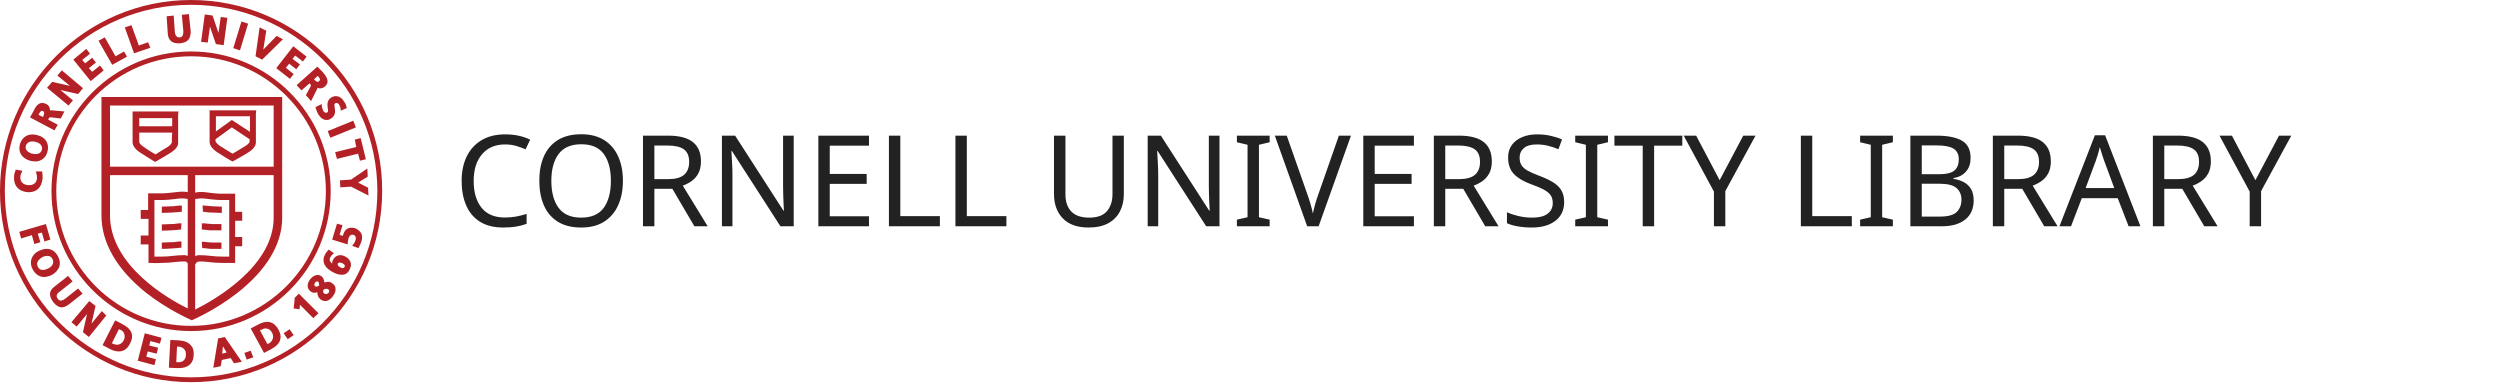
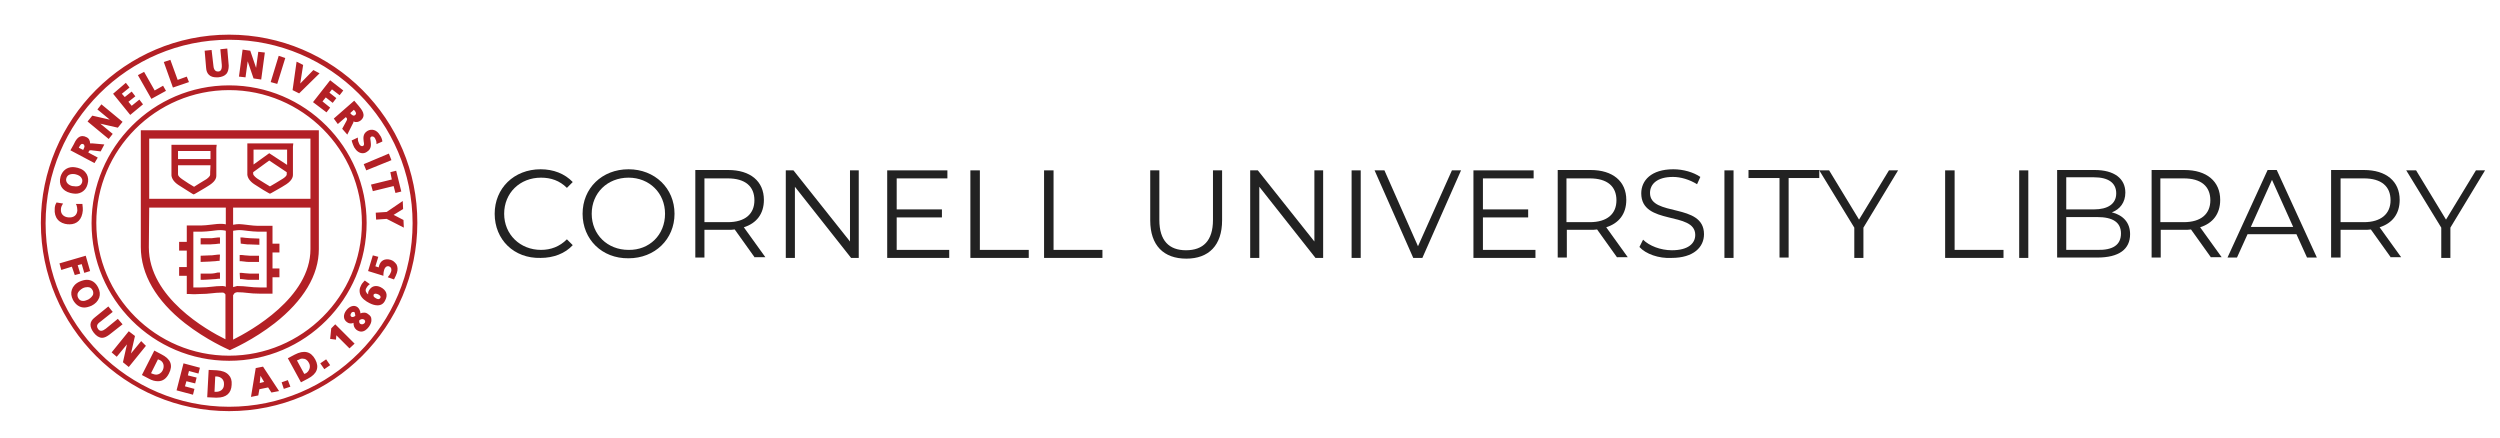
- <svg xmlns="http://www.w3.org/2000/svg" version="1.1" id="Layer_1" x="0px" y="0px" viewBox="0 0 675.1 103.3" style="enable-background:new 0 0 675.1 103.3;" xml:space="preserve">
+ <svg xmlns="http://www.w3.org/2000/svg" version="1.1" id="Layer_1" x="0px" y="0px" viewBox="0 0 685.3 120" style="enable-background:new 0 0 685.3 120;" xml:space="preserve">
  <style type="text/css">
	.st0{fill:#222222;}
- 	.st1{font-family:'Montserrat-Regular';}
- 	.st2{font-size:34.269px;}
- 	.st3{fill:#B32025;}
+ 	.st1{fill:#B32025;}
</style>
-   <text transform="matrix(1 0 0 1 122.5681 61.0964)" class="st0 st1 st2">CORNELL UNIVERSITY LIBRARY</text>
-   <path class="st3" d="M39.5,79.1c5.9,4.6,11.7,7.1,11.9,7.2l0.4,0.2l0.4-0.2c0.2-0.1,6-2.6,11.9-7.2c7.9-6.2,12.1-13.2,12.1-20.3  l0-32.6l-48.8,0l0,32C27.4,65.6,31.6,72.8,39.5,79.1z M50.7,69.1c-0.3-0.1-0.5-0.2-0.9-0.2h-0.1c-1.2,0-2.1,0.1-3,0.2  c-0.9,0.1-1.9,0.2-3.3,0.2c-0.6,0-1.2,0-1.7,0V54H42c0.6,0,1.3,0,2.2,0c0.8,0,1.6-0.1,2.6-0.2c0.5-0.1,1.1-0.1,1.7-0.2  c1-0.1,2,0.1,2,0.1c0.1,0,0.2,0.1,0.2,0.1L50.7,69.1L50.7,69.1z M73.9,58.8c0,13.3-16.4,22.4-21.2,24.8V71.4  c0.1-0.1,0.2-0.2,0.2-0.3c0.2-0.3,0.4-0.4,0.9-0.5c1.1,0,2,0.1,2.9,0.2c0.9,0.1,1.9,0.2,3.4,0.2c1.5,0,2.6,0,2.6,0l0.8,0l0-4.5h1.9  V64h-1.9l0-4.4h1.9v-2.4h-1.9l0-4.9l-0.8,0c-0.3,0-0.7,0-1.1,0c-0.6,0-1.3,0-2.2,0c-0.7,0-1.5-0.1-2.4-0.2c-0.5-0.1-1.1-0.1-1.7-0.2  c-1.3-0.2-2.5,0.1-2.5,0.1c0,0,0,0-0.1,0v-4.7h21.2L73.9,58.8z M52.7,69.2V53.8c0.1-0.1,0.2-0.1,0.4-0.1c0,0,1-0.2,2-0.1  c0.6,0.1,1.2,0.1,1.7,0.2c1,0.1,1.8,0.2,2.6,0.2c0.8,0,1.4,0,2,0h0.5l0,15.3c-0.4,0-1,0-1.7,0c-1.4,0-2.4-0.1-3.3-0.2  c-1-0.1-1.8-0.2-3.1-0.2C53.4,68.9,53,69,52.7,69.2z M29.7,28.5l44.2,0l0,16.5H29.7L29.7,28.5z M29.7,47.3h21v4.6  c-0.3-0.1-1.3-0.2-2.4-0.1c-0.6,0.1-1.2,0.1-1.8,0.2c-0.9,0.1-1.7,0.2-2.4,0.2c-0.9,0-1.6,0-2.2,0c-0.4,0-0.8,0-1.1,0l-0.8,0v4.5H38  v2.4h2.1v4.5H38V66h2.1v5l0.8,0c0,0,1.2,0.1,2.6,0c1.5,0,2.5-0.1,3.4-0.2c0.9-0.1,1.8-0.2,2.9-0.2c0.4,0,0.6,0.1,0.8,0.4  c0,0,0.1,0.1,0.1,0.1v12.2c-5.1-2.5-21-11.5-21-25.2L29.7,47.3z M48.2,30.1H35.8V31c0,2.7,0,7.3,0,7.5c0.1,0.9,0.7,1.8,1.9,2.6  c1.5,1,3.7,2.3,3.8,2.4l0.4,0.2l0.4-0.2c0.1-0.1,2.5-1.4,4-2.4c1.8-1.2,1.8-2.2,1.8-2.6c0-0.2,0-4.2,0-7.5L48.2,30.1L48.2,30.1z   M37.6,31.9h8.9c0,0.7,0,1.5,0,2.2h-8.9C37.6,33.3,37.6,32.6,37.6,31.9z M46.4,38.4c0,0.4-0.6,0.9-1,1.2c-1.1,0.7-2.7,1.6-3.4,2.1  c-0.7-0.4-2.2-1.3-3.3-2.1c-0.7-0.5-1.1-0.9-1.1-1.3c0-0.1,0-1.2,0-2.5h8.9C46.4,37.2,46.4,38.2,46.4,38.4z M69.2,29.8H56.6v0.9  c0,3.4,0,7.5,0,7.7c0.1,0.9,0.7,1.8,1.9,2.6c1.5,1,3.8,2.4,3.9,2.4l0.4,0.2l0.4-0.2c0.1-0.1,2.6-1.4,4.1-2.4  c1.8-1.2,1.8-2.3,1.8-2.6c0-0.2,0-4.3,0-7.7L69.2,29.8z M67.4,38.2c0,0.4-0.6,0.9-1.1,1.2c-1.1,0.7-2.8,1.7-3.5,2.1  c-0.7-0.4-2.3-1.4-3.4-2.1c-0.3-0.2-1.1-0.8-1.2-1.3c0,0,0-0.2,0-0.5l4.4-3.2l4.8,3.2C67.4,38,67.4,38.2,67.4,38.2z M62.6,32.4  l-4.3,3.1c0-1.2,0-2.7,0-4.1h9.2c0,1.4,0,2.9,0,4.2L62.6,32.4z M55,57.2l0.8,0.1c0.6,0.1,1,0.1,1.5,0.1l2.6,0.1l0-1.7l-2.5-0.1  c-0.4,0-0.8-0.1-1.3-0.1l-0.8-0.1c-0.2,0-0.4,0-0.6,0l0.1,1.7C54.7,57.2,54.8,57.2,55,57.2z M57.3,60.5c-0.4,0-0.8-0.1-1.3-0.1  c-0.3,0-0.6-0.1-0.9-0.1c-0.2,0-0.4,0-0.6,0l0,1.7c0.1,0,0.3,0,0.4,0c0.3,0,0.6,0.1,0.9,0.1c0.5,0.1,1,0.1,1.4,0.1  c0.5,0,1.3,0,1.9,0l0.7,0l0-1.7l-0.7,0C58.6,60.5,57.8,60.5,57.3,60.5z M57.3,65.5c-0.4,0-0.8-0.1-1.3-0.1c-0.3,0-0.6-0.1-0.9-0.1  c-0.2,0-0.4,0-0.6,0l0.1,1.7c0.1,0,0.3,0,0.4,0c0.3,0,0.6,0.1,0.9,0.1c0.5,0.1,1,0.1,1.4,0.1l0.7,0c0.7,0,1.6,0,1.8,0l0-1.7  c-0.3,0-1.1,0-1.8,0L57.3,65.5z M46.4,57.4c0.4,0,0.9-0.1,1.5-0.1c0.3,0,0.5-0.1,0.8-0.1c0.1,0,0.3,0,0.4,0l0-1.7  c-0.2,0-0.4,0-0.6,0c-0.3,0-0.6,0.1-0.9,0.1c-0.5,0.1-0.9,0.1-1.3,0.1l-2.6,0.1l0,1.7L46.4,57.4z M47.6,60.4  c-0.5,0.1-0.9,0.1-1.3,0.1l-2.6,0.1l0,1.7l2.5-0.1c0.4,0,0.9-0.1,1.5-0.1l0.8-0.1c0.1,0,0.3,0,0.4,0l0.1-1.7c-0.2,0-0.4,0-0.6,0  L47.6,60.4z M47.6,65.3c-0.5,0.1-0.9,0.1-1.4,0.1c-0.8,0-2.1,0.1-2.5,0.1l0,1.7c0.4,0,1.7,0,2.6-0.1c0.4,0,0.9-0.1,1.5-0.1l0.8-0.1  c0.1,0,0.3,0,0.4,0l0-1.7c-0.2,0-0.4,0-0.6,0L47.6,65.3z M7.8,51.9c2.2,0,3.5-1.4,3.7-3.8c0-0.5,0-1-0.1-1.6l0-0.2l-1.8,0l0.2,0.4  c0.1,0.3,0.2,0.9,0.2,1.4c-0.1,1.3-1,2-2.4,1.9c-1.4-0.1-2.2-1-2.1-2.2c0-0.4,0.1-0.8,0.4-1.3L6,46.1l-1.8-0.3L4.2,46  c-0.2,0.5-0.4,1.1-0.4,1.6c-0.2,2.5,1.2,4.1,3.7,4.3C7.6,51.9,7.7,51.9,7.8,51.9z M8.1,43.4c0.5,0.1,0.9,0.2,1.4,0.2  c1.6,0,2.9-1,3.3-2.6c0.3-1,0.2-1.9-0.2-2.7c-0.5-0.9-1.3-1.5-2.5-1.8c-0.5-0.1-0.9-0.2-1.3-0.2c-1.7,0-2.9,1-3.4,2.6  C4.8,41,5.8,42.7,8.1,43.4z M7,39.3c0.3-0.9,1.1-1.1,1.7-1.1c0.3,0,0.6,0,0.9,0.1c0.8,0.2,1.4,0.6,1.6,1.1c0.2,0.3,0.2,0.7,0.1,1.1  c-0.3,0.9-1,1.1-1.7,1.1c-0.3,0-0.6-0.1-1-0.1C7.7,41.2,6.6,40.5,7,39.3z M15.6,33.7L13,32.3l0.1-0.2c0.2-0.5,0.4-0.4,0.8-0.4  l2.5,0.3l1-1.9l-3.3-0.3c-0.2,0-0.5,0-0.6,0c0-0.7-0.3-1.4-1-1.7c-0.4-0.2-0.7-0.3-1.1-0.3c-1.2,0-1.9,1.2-2.4,2.3l-0.9,1.6l6.6,3.5  L15.6,33.7z M11.7,31.4l-0.1,0.2l-1.2-0.6l0.1-0.2c0.3-0.6,0.6-1,1.1-0.8c0.2,0.1,0.3,0.2,0.3,0.4C12,30.6,11.8,31.1,11.7,31.4z   M19.7,27.1l-3.4-2.8l4.8,1.1l1.3-1.6L16.7,19l-1.2,1.4l3.4,2.8l-4.8-1.1l-1.4,1.6l5.8,4.8L19.7,27.1z M28,19l-1-1.3l-2.1,1.7  L24,18.4l1.9-1.5l-1-1.3L23,17.1l-0.8-0.9l2.1-1.7l-1-1.3l-3.5,2.9l4.7,5.8L28,19z M34.3,15.3l-0.8-1.4l-2.3,1.3l-2.9-5.1L26.6,11  l3.7,6.5L34.3,15.3z M40.6,12.9L40,11.4l-2.5,0.9l-2-5.5l-1.8,0.6l2.5,7L40.6,12.9z M48.1,11.7c0.2,0,0.3,0,0.5,0  c1-0.1,1.8-0.4,2.3-1c0.4-0.5,0.6-1.3,0.6-2.2L51,3.8L49.1,4l0.4,4.3c0.1,1.5-0.5,1.8-1,1.8c0,0-0.1,0-0.1,0c-0.4,0-1.1-0.2-1.2-1.6  l-0.3-4.3l-1.9,0.2L45.3,9C45.4,10.8,46.4,11.7,48.1,11.7z M56.7,7.2l1.6,4.7l2.1,0.3l1-7.4l-1.8-0.2L59,8.9l-1.6-4.7l-2.1-0.3  l-1,7.4l1.8,0.2L56.7,7.2z M67,6.4l-1.8-0.6l-2.2,7.2l1.8,0.6L67,6.4z M76.4,10.6l-1.7-0.9l-3.6,3.7l0.8-5.1l-1.8-0.9l-1.1,7.8  l1.8,0.9L76.4,10.6z M78.3,21.3l1-1.3l-2.1-1.7l0.9-1.1l1.9,1.5l1-1.3L79,15.9l0.7-0.9l2.1,1.6l1-1.3l-3.6-2.8l-4.6,5.9L78.3,21.3z   M81.4,24.4l2.2-1.9l0.1,0.1c0.3,0.3,0.3,0.5,0.1,0.9l-1.2,2.2l1.4,1.6l1.5-3c0.1-0.1,0.2-0.3,0.2-0.6c0.6,0.3,1.4,0.2,2-0.3  c1.6-1.4,0.3-2.9-0.6-4L85.7,18L80.1,23L81.4,24.4z M85.8,20.5l0.1,0.1c0.3,0.3,0.5,0.7,0.5,0.9c0,0.1-0.1,0.3-0.2,0.4  c-0.1,0.1-0.3,0.2-0.4,0.2c-0.3,0-0.7-0.3-0.9-0.6l-0.1-0.1L85.8,20.5z M88.3,30.4c-0.4,0.2-0.8-0.1-1-0.5c-0.2-0.4-0.4-0.9-0.4-1.4  l0-0.4l-1.7,0.8l0.1,0.4c0.2,0.6,0.3,0.9,0.6,1.5c0.6,1,1.4,1.6,2.3,1.6c0.4,0,0.8-0.1,1.2-0.4c1.3-0.8,1.1-2,1-2.9  c-0.1-0.6-0.2-1,0.1-1.2c0.1-0.1,0.3-0.1,0.4-0.1c0.3,0,0.6,0.3,0.7,0.5c0.2,0.4,0.4,0.8,0.4,1.3l0,0.3l1.6-0.7l0-0.2  c-0.1-0.5-0.3-1.1-0.7-1.6c-0.8-1.4-2.2-1.8-3.4-1.1c-1.3,0.8-1.1,2-1,2.9C88.6,29.8,88.7,30.2,88.3,30.4z M89.2,37.2l6.9-2.8  l-0.7-1.8l-6.9,2.8L89.2,37.2z M96.2,39.7l-5.7,1.4l0.5,1.8l5.7-1.4l0.5,1.9l1.6-0.4l-1.4-5.7l-1.6,0.4L96.2,39.7z M91.8,48.7  l0.1,1.9l2.9-0.2l4.7,2.4l-0.1-2.1l-2.7-1.4l2.6-1.6l-0.1-2.2l-4.4,3L91.8,48.7z M9.3,65.9l1.6-0.5l-0.7-2.3l1.1-0.3l0.7,2.4  l1.6-0.5l-1.2-4.2l-7.2,2.1l0.5,1.8l2.9-0.9L9.3,65.9z M16,72.1c0.3-0.9,0.2-1.8-0.3-2.8c-0.7-1.4-1.8-2.1-3.1-2.1  c-0.6,0-1.3,0.2-2,0.5c-1.1,0.5-1.8,1.3-2.1,2.2c-0.3,0.9-0.2,1.8,0.3,2.8c0.7,1.3,1.8,2.1,3.1,2.1c0.6,0,1.3-0.2,2-0.5  C14.9,73.8,15.6,73,16,72.1z M13,72.5c-0.5,0.2-0.9,0.4-1.4,0.4c-0.7,0-1.1-0.3-1.4-0.9c-0.2-0.4-0.2-0.8-0.1-1.2  c0.2-0.5,0.7-1,1.4-1.4c0.4-0.2,0.9-0.3,1.3-0.3c0.7,0,1.1,0.3,1.4,0.9c0.2,0.4,0.2,0.8,0.1,1.2C14.1,71.7,13.7,72.2,13,72.5z   M21.1,77.9l-3.4,2.7c-0.9,0.7-1.6,0.8-2.1,0.1c-0.2-0.3-0.3-0.5-0.3-0.8c0-0.4,0.3-0.8,0.9-1.2l3.4-2.7l-1.2-1.5l-3.7,2.9  c-0.8,0.6-1.2,1.3-1.2,2c0,0.7,0.3,1.4,0.9,2.2c0.7,0.9,1.5,1.4,2.3,1.4c0.6,0,1.2-0.3,1.9-0.8l3.7-2.9L21.1,77.9z M27.5,84  l-2.8,3.4l1.1-4.8l-1.7-1.3L19.3,87l1.4,1.2l2.8-3.4l-1.1,4.9l1.6,1.3l4.7-5.8L27.5,84z M33,87.5l-1.9-1l-3.4,6.7l1.9,1  c0.9,0.5,1.7,0.7,2.5,0.7c1.3,0,2.3-0.7,3-2.1C36.3,90.6,35.6,88.8,33,87.5z M33.4,91.9c-0.4,0.8-1.1,1.2-1.8,1.2  c-0.3,0-0.6-0.1-0.9-0.2l-0.5-0.2l1.9-3.8l0.5,0.2c0.5,0.2,0.9,0.7,1,1.2C33.7,90.8,33.7,91.4,33.4,91.9z M37.2,97.4l4.5,1.2  l0.4-1.6l-2.6-0.7l0.4-1.4l2.4,0.6l0.4-1.6l-2.4-0.6l0.3-1.2l2.6,0.7l0.4-1.6l-4.5-1.2L37.2,97.4z M48.2,91.9L46,91.8l-0.4,7.5  l2.2,0.1c0.2,0,0.3,0,0.5,0c2.5,0,3.9-1.2,4-3.5c0.1-1.2-0.2-2.1-0.8-2.7C50.8,92.4,49.7,92,48.2,91.9z M48.1,97.8l-0.5,0l0.2-4.2  l0.5,0c1,0.1,2,0.8,1.9,2.2C50.2,97.3,49.1,97.9,48.1,97.8z M58.9,91.4l-1.3,7.9l2-0.4l0.3-1.7l2.4-0.5l0.9,1.4l2.1-0.4L60.7,91  L58.9,91.4z M60,95.5l0.2-2l1,1.7L60,95.5z M66,95.3l0.6,1.8l1.8-0.6l-0.7-1.8L66,95.3z M69.6,87.7l-1.9,1l3.6,6.6l1.9-1  c2.5-1.3,3.2-3.1,2-5.3C74,86.8,72.1,86.3,69.6,87.7z M72.7,92.7l-0.5,0.2l-2-3.7l0.5-0.2c0.3-0.2,0.6-0.3,1-0.3  c0.8,0,1.4,0.4,1.8,1.2C74.1,91.1,73.5,92.2,72.7,92.7z M76.6,90l1.1,1.6l1.6-1.1l-1.1-1.6L76.6,90z M79.6,80.4l-0.3,2.9l1.6,0.2  l0.1-1.2l3.6,3.6l1.4-1.3l-5.3-5.3L79.6,80.4z M89.7,76.5c-0.6-0.5-1.3-0.5-2.1-0.2c0-0.7-0.4-1.4-0.8-1.7c-0.9-0.7-2.2-0.3-3.1,0.9  c-0.9,1.2-0.8,2.5,0.2,3.2c0.5,0.4,1.2,0.5,1.8,0.2c0,0.8,0.2,1.4,0.8,1.9c0.4,0.3,0.9,0.5,1.3,0.5c0.8,0,1.5-0.5,2.1-1.3  c0.5-0.7,0.8-1.4,0.7-2.1C90.6,77.4,90.3,76.9,89.7,76.5z M86.2,77.1c-0.3,0.2-0.5,0.3-0.8,0.3c-0.1,0-0.2,0-0.3-0.1  c-0.4-0.3-0.2-0.7,0-1c0.1-0.2,0.3-0.3,0.5-0.3c0.1,0,0.3,0,0.4,0.1C86.1,76.4,86.2,76.8,86.2,77.1z M88.7,79.1  c-0.3,0.3-0.7,0.4-1.1,0.2c-0.3-0.2-0.4-0.5-0.3-1c0.5-0.4,0.9-0.4,1.3-0.2c0.2,0.1,0.2,0.3,0.3,0.4C88.9,78.7,88.9,78.9,88.7,79.1z   M93.1,69.2c-1.3-0.6-2.5-0.3-3.2,1c-0.2,0.4-0.2,0.7-0.2,1c-0.5-0.4-0.9-1-0.5-1.7c0.2-0.4,0.4-0.6,0.7-0.9l0.3-0.2l-1.4-1  l-0.2,0.2c-0.4,0.4-0.7,0.8-0.9,1.3c-0.4,0.7-0.4,1.5-0.2,2.2c0.4,1.2,1.6,2,2.6,2.5c0.8,0.4,1.5,0.6,2.2,0.6c1,0,1.7-0.5,2.1-1.4  C95.2,71.3,94.7,70,93.1,69.2z M93.1,72c-0.1,0.2-0.3,0.4-0.6,0.4c-0.2,0-0.4-0.1-0.6-0.2c-0.4-0.2-0.6-0.4-0.7-0.6  c0-0.1,0-0.3,0-0.4c0.1-0.2,0.3-0.3,0.6-0.3c0.2,0,0.4,0.1,0.7,0.2c0.3,0.2,0.6,0.4,0.6,0.6C93.1,71.8,93.1,71.9,93.1,72z   M95.8,61.6c-1.5-0.4-2.7,0.2-3.1,1.7c0,0.1-0.1,0.3-0.1,0.4l-0.9-0.3l0.8-2.6L91,60.4l-1.3,4.3l4.2,1.3l0-0.4  c0-0.4,0.1-0.8,0.2-1.2c0.1-0.4,0.5-1.2,1.3-1c0.9,0.3,0.7,1.2,0.6,1.5c-0.2,0.5-0.4,0.9-0.7,1.2l-0.2,0.3l1.7,0.6l0.1-0.2  c0.3-0.5,0.5-1.1,0.7-1.6c0.3-0.9,0.2-1.7-0.1-2.3C97,62.3,96.5,61.8,95.8,61.6z M13.9,51.6c0,20.8,16.9,37.8,37.7,37.8  c20.8,0,37.7-16.9,37.7-37.8c0-20.8-16.9-37.7-37.7-37.7C30.8,13.9,13.9,30.8,13.9,51.6z M51.6,15.2c20.1,0,36.4,16.4,36.4,36.4  c0,20.1-16.4,36.4-36.4,36.4c-20.1,0-36.4-16.3-36.4-36.4C15.2,31.5,31.5,15.2,51.6,15.2z M51.6,0C23.2,0,0,23.2,0,51.6  c0,28.5,23.2,51.6,51.6,51.6c28.5,0,51.6-23.2,51.6-51.6C103.3,23.2,80.1,0,51.6,0z M51.6,101.9c-27.7,0-50.3-22.6-50.3-50.3  c0-27.7,22.6-50.3,50.3-50.3c27.7,0,50.3,22.6,50.3,50.3C101.9,79.4,79.4,101.9,51.6,101.9z" />
+   <g>
+     <path class="st0" d="M135.6,58.6c0-7,5.3-12.2,12.6-12.2c3.5,0,6.6,1.2,8.8,3.5l-1.6,1.6c-2-2-4.4-2.8-7.1-2.8   c-5.8,0-10.1,4.2-10.1,9.9c0,5.7,4.4,9.9,10.1,9.9c2.7,0,5.1-0.9,7.1-2.9l1.6,1.6c-2.1,2.3-5.3,3.5-8.8,3.5   C140.9,70.9,135.6,65.7,135.6,58.6z" />
+     <path class="st0" d="M159.7,58.6c0-7,5.3-12.2,12.6-12.2c7.2,0,12.6,5.2,12.6,12.2c0,7-5.4,12.2-12.6,12.2   C165,70.9,159.7,65.6,159.7,58.6z M182.3,58.6c0-5.7-4.3-9.9-10-9.9c-5.8,0-10.1,4.2-10.1,9.9c0,5.7,4.3,9.9,10.1,9.9   C178,68.6,182.3,64.4,182.3,58.6z" />
+     <path class="st0" d="M206.9,70.6l-5.5-7.7c-0.6,0.1-1.2,0.1-1.9,0.1h-6.4v7.6h-2.5v-24h9c6.1,0,9.8,3.1,9.8,8.2   c0,3.8-2,6.4-5.5,7.5l5.9,8.2H206.9z M206.8,54.9c0-3.8-2.5-6-7.3-6h-6.4v12h6.4C204.3,60.9,206.8,58.6,206.8,54.9z" />
+     <path class="st0" d="M235.4,46.7v24h-2.1l-15.4-19.5v19.5h-2.5v-24h2.1l15.5,19.5V46.7H235.4z" />
+     <path class="st0" d="M260.2,68.5v2.2h-17v-24h16.5v2.2h-13.9v8.5h12.4v2.2h-12.4v8.9H260.2z" />
+     <path class="st0" d="M266.1,46.7h2.5v21.8h13.4v2.2h-16V46.7z" />
+     <path class="st0" d="M286.3,46.7h2.5v21.8h13.4v2.2h-16V46.7z" />
+     <path class="st0" d="M315.3,60.4V46.7h2.5v13.6c0,5.7,2.7,8.3,7.3,8.3c4.7,0,7.4-2.6,7.4-8.3V46.7h2.5v13.7   c0,6.9-3.7,10.5-9.8,10.5C319,70.9,315.3,67.3,315.3,60.4z" />
+     <path class="st0" d="M362.7,46.7v24h-2.1l-15.4-19.5v19.5h-2.5v-24h2.1l15.5,19.5V46.7H362.7z" />
+     <path class="st0" d="M370.5,46.7h2.5v24h-2.5V46.7z" />
+     <path class="st0" d="M400.5,46.7l-10.6,24h-2.5l-10.6-24h2.7l9.2,20.8l9.3-20.8H400.5z" />
+     <path class="st0" d="M420.9,68.5v2.2h-17v-24h16.5v2.2h-13.9v8.5h12.4v2.2h-12.4v8.9H420.9z" />
+     <path class="st0" d="M443.3,70.6l-5.5-7.7c-0.6,0.1-1.2,0.1-1.9,0.1h-6.4v7.6h-2.5v-24h9c6.1,0,9.8,3.1,9.8,8.2   c0,3.8-2,6.4-5.5,7.5l5.9,8.2H443.3z M443.1,54.9c0-3.8-2.5-6-7.3-6h-6.4v12h6.4C440.6,60.9,443.1,58.6,443.1,54.9z" />
+     <path class="st0" d="M449.4,67.7l1-2c1.7,1.7,4.8,2.9,7.9,2.9c4.5,0,6.4-1.9,6.4-4.2c0-6.6-14.8-2.5-14.8-11.4   c0-3.5,2.7-6.6,8.8-6.6c2.7,0,5.5,0.8,7.4,2.1l-0.9,2c-2.1-1.3-4.5-2-6.6-2c-4.4,0-6.3,2-6.3,4.4c0,6.6,14.8,2.6,14.8,11.3   c0,3.5-2.8,6.5-8.9,6.5C454.7,70.9,451.1,69.6,449.4,67.7z" />
+     <path class="st0" d="M472.7,46.7h2.5v24h-2.5V46.7z" />
+     <path class="st0" d="M487.7,48.8h-8.4v-2.2h19.4v2.2h-8.4v21.8h-2.5V48.8z" />
+     <path class="st0" d="M510.8,62.4v8.3h-2.5v-8.3l-9.6-15.7h2.7l8.2,13.5l8.2-13.5h2.5L510.8,62.4z" />
+     <path class="st0" d="M533.3,46.7h2.5v21.8h13.4v2.2h-16V46.7z" />
+     <path class="st0" d="M553.5,46.7h2.5v24h-2.5V46.7z" />
+     <path class="st0" d="M583.9,64.2c0,4.1-3,6.4-9,6.4h-11v-24h10.3c5.3,0,8.4,2.3,8.4,6.2c0,2.7-1.5,4.6-3.7,5.4   C582,59,583.9,61,583.9,64.2z M566.4,48.7v8.7h7.6c3.8,0,6.1-1.5,6.1-4.4s-2.2-4.4-6.1-4.4H566.4z M581.4,64c0-3.1-2.3-4.5-6.5-4.5   h-8.5v9h8.5C579.1,68.6,581.4,67.2,581.4,64z" />
+     <path class="st0" d="M606.1,70.6l-5.5-7.7c-0.6,0.1-1.2,0.1-1.9,0.1h-6.4v7.6h-2.5v-24h9c6.1,0,9.8,3.1,9.8,8.2   c0,3.8-2,6.4-5.5,7.5l5.9,8.2H606.1z M605.9,54.9c0-3.8-2.5-6-7.3-6h-6.4v12h6.4C603.4,60.9,605.9,58.6,605.9,54.9z" />
+     <path class="st0" d="M629.5,64.2h-13.4l-2.9,6.4h-2.6l11-24h2.5l11,24h-2.7L629.5,64.2z M628.6,62.2l-5.8-12.9l-5.8,12.9H628.6z" />
+     <path class="st0" d="M655.4,70.6l-5.5-7.7c-0.6,0.1-1.2,0.1-1.9,0.1h-6.4v7.6H639v-24h9c6.1,0,9.8,3.1,9.8,8.2c0,3.8-2,6.4-5.5,7.5   l5.9,8.2H655.4z M655.3,54.9c0-3.8-2.5-6-7.3-6h-6.4v12h6.4C652.7,60.9,655.3,58.6,655.3,54.9z" />
+     <path class="st0" d="M671.7,62.4v8.3h-2.5v-8.3l-9.6-15.7h2.7l8.2,13.5l8.2-13.5h2.5L671.7,62.4z" />
+   </g>
+   <path class="st1" d="M50.7,88.6c5.9,4.6,11.7,7.1,11.9,7.2l0.4,0.2l0.4-0.2c0.2-0.1,6-2.6,11.9-7.2c7.9-6.2,12.1-13.2,12.1-20.3  l0-32.6l-48.8,0l0,32C38.6,75.2,42.8,82.4,50.7,88.6z M61.9,78.6c-0.3-0.1-0.5-0.2-0.9-0.2H61c-1.2,0-2.1,0.1-3,0.2  c-0.9,0.1-1.9,0.2-3.3,0.2c-0.6,0-1.2,0-1.7,0V63.5h0.2c0.6,0,1.3,0,2.2,0c0.8,0,1.6-0.1,2.6-0.2c0.5-0.1,1.1-0.1,1.7-0.2  c1-0.1,2,0.1,2,0.1c0.1,0,0.2,0.1,0.2,0.1L61.9,78.6L61.9,78.6z M85.1,68.3c0,13.3-16.4,22.4-21.2,24.8V80.9  c0.1-0.1,0.2-0.2,0.2-0.3c0.2-0.3,0.4-0.4,0.9-0.5c1.1,0,2,0.1,2.9,0.2c0.9,0.1,1.9,0.2,3.4,0.2c1.5,0,2.6,0,2.6,0l0.8,0l0-4.5h1.9  v-2.4h-1.9l0-4.4h1.9v-2.4h-1.9l0-4.9l-0.8,0c-0.3,0-0.7,0-1.1,0c-0.6,0-1.3,0-2.2,0c-0.7,0-1.5-0.1-2.4-0.2  c-0.5-0.1-1.1-0.1-1.7-0.2c-1.3-0.2-2.5,0.1-2.5,0.1c0,0,0,0-0.1,0v-4.7h21.2L85.1,68.3z M63.9,78.7V63.3c0.1-0.1,0.2-0.1,0.4-0.1  c0,0,1-0.2,2-0.1c0.6,0.1,1.2,0.1,1.7,0.2c1,0.1,1.8,0.2,2.6,0.2c0.8,0,1.4,0,2,0h0.5l0,15.3c-0.4,0-1,0-1.7,0  c-1.4,0-2.4-0.1-3.3-0.2c-1-0.1-1.8-0.2-3.1-0.2C64.6,78.5,64.2,78.6,63.9,78.7z M40.9,38l44.2,0l0,16.5H40.9L40.9,38z M40.9,56.9  h21v4.6c-0.3-0.1-1.3-0.2-2.4-0.1c-0.6,0.1-1.2,0.1-1.8,0.2c-0.9,0.1-1.7,0.2-2.4,0.2c-0.9,0-1.6,0-2.2,0c-0.4,0-0.8,0-1.1,0l-0.8,0  v4.5h-2.1v2.4h2.1v4.5h-2.1v2.4h2.1v5l0.8,0c0,0,1.2,0.1,2.6,0c1.5,0,2.5-0.1,3.4-0.2c0.9-0.1,1.8-0.2,2.9-0.2  c0.4,0,0.6,0.1,0.8,0.4c0,0,0.1,0.1,0.1,0.1V93c-5.1-2.5-21-11.5-21-25.2L40.9,56.9z M59.4,39.7H47v0.9c0,2.7,0,7.3,0,7.5  c0.1,0.9,0.7,1.8,1.9,2.6c1.5,1,3.7,2.3,3.8,2.4l0.4,0.2l0.4-0.2c0.1-0.1,2.5-1.4,4-2.4c1.8-1.2,1.8-2.2,1.8-2.6c0-0.2,0-4.2,0-7.5  L59.4,39.7L59.4,39.7z M48.8,41.4h8.9c0,0.7,0,1.5,0,2.2h-8.9C48.8,42.9,48.8,42.1,48.8,41.4z M57.6,47.9c0,0.4-0.6,0.9-1,1.2  c-1.1,0.7-2.7,1.6-3.4,2.1c-0.7-0.4-2.2-1.3-3.3-2.1c-0.7-0.5-1.1-0.9-1.1-1.3c0-0.1,0-1.2,0-2.5h8.9C57.6,46.7,57.6,47.8,57.6,47.9  z M80.4,39.3H67.8v0.9c0,3.4,0,7.5,0,7.7c0.1,0.9,0.7,1.8,1.9,2.6c1.5,1,3.8,2.4,3.9,2.4l0.4,0.2l0.4-0.2c0.1-0.1,2.6-1.4,4.1-2.4  c1.8-1.2,1.8-2.3,1.8-2.6c0-0.2,0-4.3,0-7.7L80.4,39.3z M78.6,47.8c0,0.4-0.6,0.9-1.1,1.2c-1.1,0.7-2.8,1.7-3.5,2.1  c-0.7-0.4-2.3-1.4-3.4-2.1c-0.3-0.2-1.1-0.8-1.2-1.3c0,0,0-0.2,0-0.5l4.4-3.2l4.8,3.2C78.6,47.5,78.6,47.7,78.6,47.8z M73.8,42  l-4.3,3.1c0-1.2,0-2.7,0-4.1h9.2c0,1.4,0,2.9,0,4.2L73.8,42z M66.2,66.8l0.8,0.1c0.6,0.1,1,0.1,1.5,0.1l2.6,0.1l0-1.7l-2.5-0.1  c-0.4,0-0.8-0.1-1.3-0.1l-0.8-0.1c-0.2,0-0.4,0-0.6,0l0.1,1.7C65.9,66.8,66,66.8,66.2,66.8z M68.5,70.1c-0.4,0-0.8-0.1-1.3-0.1  c-0.3,0-0.6-0.1-0.9-0.1c-0.2,0-0.4,0-0.6,0l0,1.7c0.1,0,0.3,0,0.4,0c0.3,0,0.6,0.1,0.9,0.1c0.5,0.1,1,0.1,1.4,0.1  c0.5,0,1.3,0,1.9,0l0.7,0l0-1.7l-0.7,0C69.8,70.1,69.1,70.1,68.5,70.1z M68.5,75c-0.4,0-0.8-0.1-1.3-0.1c-0.3,0-0.6-0.1-0.9-0.1  c-0.2,0-0.4,0-0.6,0l0.1,1.7c0.1,0,0.3,0,0.4,0c0.3,0,0.6,0.1,0.9,0.1c0.5,0.1,1,0.1,1.4,0.1l0.7,0c0.7,0,1.6,0,1.8,0l0-1.7  c-0.3,0-1.1,0-1.8,0L68.5,75z M57.6,67c0.4,0,0.9-0.1,1.5-0.1c0.3,0,0.5-0.1,0.8-0.1c0.1,0,0.3,0,0.4,0l0-1.7c-0.2,0-0.4,0-0.6,0  c-0.3,0-0.6,0.1-0.9,0.1c-0.5,0.1-0.9,0.1-1.3,0.1L55,65.3l0,1.7L57.6,67z M58.8,69.9C58.3,70,57.9,70,57.5,70L55,70.1l0,1.7  l2.5-0.1c0.4,0,0.9-0.1,1.5-0.1l0.8-0.1c0.1,0,0.3,0,0.4,0l0.1-1.7c-0.2,0-0.4,0-0.6,0L58.8,69.9z M58.8,74.9  c-0.5,0.1-0.9,0.1-1.4,0.1C56.6,75,55.3,75,55,75l0,1.7c0.4,0,1.7,0,2.6-0.1c0.4,0,0.9-0.1,1.5-0.1l0.8-0.1c0.1,0,0.3,0,0.4,0l0-1.7  c-0.2,0-0.4,0-0.6,0L58.8,74.9z M19,61.5c2.2,0,3.5-1.4,3.7-3.8c0-0.5,0-1-0.1-1.6l0-0.2l-1.8,0l0.2,0.4c0.1,0.3,0.2,0.9,0.2,1.4  c-0.1,1.3-1,2-2.4,1.9c-1.4-0.1-2.2-1-2.1-2.2c0-0.4,0.1-0.8,0.4-1.3l0.2-0.3l-1.8-0.3l-0.1,0.2C15.2,56,15,56.6,15,57.2  c-0.2,2.5,1.2,4.1,3.7,4.3C18.8,61.4,18.9,61.5,19,61.5z M19.3,52.9c0.5,0.1,0.9,0.2,1.4,0.2c1.6,0,2.9-1,3.3-2.6  c0.3-1,0.2-1.9-0.2-2.7c-0.5-0.9-1.3-1.5-2.5-1.8c-0.5-0.1-0.9-0.2-1.3-0.2c-1.7,0-2.9,1-3.4,2.6C16,50.6,17,52.3,19.3,52.9z   M18.2,48.8c0.3-0.9,1.1-1.1,1.7-1.1c0.3,0,0.6,0,0.9,0.1c0.8,0.2,1.4,0.6,1.6,1.1c0.2,0.3,0.2,0.7,0.1,1.1c-0.3,0.9-1,1.1-1.7,1.1  c-0.3,0-0.6-0.1-1-0.1C18.9,50.8,17.8,50,18.2,48.8z M26.8,43.2l-2.6-1.4l0.1-0.2c0.2-0.5,0.4-0.4,0.8-0.4l2.5,0.3l1-1.9l-3.3-0.3  c-0.2,0-0.5,0-0.6,0c0-0.7-0.3-1.4-1-1.7c-0.4-0.2-0.7-0.3-1.1-0.3c-1.2,0-1.9,1.2-2.4,2.3l-0.9,1.6l6.6,3.5L26.8,43.2z M22.9,40.9  l-0.1,0.2l-1.2-0.6l0.1-0.2c0.3-0.6,0.6-1,1.1-0.8c0.2,0.1,0.3,0.2,0.3,0.4C23.3,40.2,23,40.6,22.9,40.9z M30.9,36.7l-3.4-2.8  l4.8,1.1l1.3-1.6l-5.8-4.8L26.7,30l3.4,2.8l-4.8-1.1L24,33.3l5.8,4.8L30.9,36.7z M39.2,28.6l-1-1.3L36.1,29l-0.9-1.1l1.9-1.5l-1-1.3  l-1.9,1.5l-0.8-0.9l2.1-1.7l-1-1.3L31,25.7l4.7,5.8L39.2,28.6z M45.5,24.9l-0.8-1.4l-2.3,1.3l-2.9-5.1l-1.7,0.9l3.7,6.5L45.5,24.9z   M51.8,22.5L51.2,21l-2.5,0.9l-2-5.5L44.9,17l2.5,7L51.8,22.5z M59.3,21.2c0.2,0,0.3,0,0.5,0c1-0.1,1.8-0.4,2.3-1  c0.4-0.5,0.6-1.3,0.6-2.2l-0.4-4.7l-1.9,0.2l0.4,4.3c0.1,1.5-0.5,1.8-1,1.8c0,0-0.1,0-0.1,0c-0.4,0-1.1-0.2-1.2-1.6L58,13.7  l-1.9,0.2l0.4,4.7C56.6,20.3,57.6,21.2,59.3,21.2z M67.9,16.8l1.6,4.7l2.1,0.3l1-7.4l-1.8-0.2l-0.6,4.4l-1.6-4.7l-2.1-0.3l-1,7.4  l1.8,0.2L67.9,16.8z M78.2,15.9l-1.8-0.6l-2.2,7.2L76,23L78.2,15.9z M87.6,20.1l-1.7-0.9l-3.6,3.7l0.8-5.1l-1.8-0.9l-1.1,7.8  l1.8,0.9L87.6,20.1z M89.5,30.8l1-1.3l-2.1-1.7l0.9-1.1l1.9,1.5l1-1.3l-1.9-1.5l0.7-0.9l2.1,1.6l1-1.3l-3.6-2.8L85.8,28L89.5,30.8z   M92.6,34l2.2-1.9l0.1,0.1c0.3,0.3,0.3,0.5,0.1,0.9l-1.2,2.2l1.4,1.6l1.5-3c0.1-0.1,0.2-0.3,0.2-0.6c0.6,0.3,1.4,0.2,2-0.3  c1.6-1.4,0.3-2.9-0.6-4l-1.2-1.4l-5.6,4.9L92.6,34z M97,30.1l0.1,0.1c0.3,0.3,0.5,0.7,0.5,0.9c0,0.1-0.1,0.3-0.2,0.4  c-0.1,0.1-0.3,0.2-0.4,0.2c-0.3,0-0.7-0.3-0.9-0.6L96,31L97,30.1z M99.5,40c-0.4,0.2-0.8-0.1-1-0.5c-0.2-0.4-0.4-0.9-0.4-1.4l0-0.4  l-1.7,0.8l0.1,0.4c0.2,0.6,0.3,0.9,0.6,1.5c0.6,1,1.4,1.6,2.3,1.6c0.4,0,0.8-0.1,1.2-0.4c1.3-0.8,1.1-2,1-2.9  c-0.1-0.6-0.2-1,0.1-1.2c0.1-0.1,0.3-0.1,0.4-0.1c0.3,0,0.6,0.3,0.7,0.5c0.2,0.4,0.4,0.8,0.4,1.3l0,0.3l1.6-0.7l0-0.2  c-0.1-0.5-0.3-1.1-0.7-1.6c-0.8-1.4-2.2-1.8-3.4-1.1c-1.3,0.8-1.1,2-1,2.9C99.8,39.4,99.9,39.8,99.5,40z M100.4,46.7l6.9-2.8  l-0.7-1.8L99.7,45L100.4,46.7z M107.4,49.2l-5.7,1.4l0.5,1.8l5.7-1.4l0.5,1.9l1.6-0.4l-1.4-5.7l-1.6,0.4L107.4,49.2z M103,58.3  l0.1,1.9L106,60l4.7,2.4l-0.1-2.1l-2.7-1.4l2.6-1.6l-0.1-2.2l-4.4,3L103,58.3z M20.5,75.4L22,75l-0.7-2.3l1.1-0.3l0.7,2.4l1.6-0.5  l-1.2-4.2l-7.2,2.1l0.5,1.8l2.9-0.9L20.5,75.4z M27.2,81.6c0.3-0.9,0.2-1.8-0.3-2.8c-0.7-1.4-1.8-2.1-3.1-2.1c-0.6,0-1.3,0.2-2,0.5  c-1.1,0.5-1.8,1.3-2.1,2.2c-0.3,0.9-0.2,1.8,0.3,2.8c0.7,1.3,1.8,2.1,3.1,2.1c0.6,0,1.3-0.2,2-0.5C26.1,83.3,26.8,82.6,27.2,81.6z   M24.2,82.1c-0.5,0.2-0.9,0.4-1.4,0.4c-0.7,0-1.1-0.3-1.4-0.9c-0.2-0.4-0.2-0.8-0.1-1.2c0.2-0.5,0.7-1,1.4-1.4  c0.4-0.2,0.9-0.3,1.3-0.3c0.7,0,1.1,0.3,1.4,0.9c0.2,0.4,0.2,0.8,0.1,1.2C25.3,81.2,24.9,81.7,24.2,82.1z M32.3,87.4L29,90.1  c-0.9,0.7-1.6,0.8-2.1,0.1c-0.2-0.3-0.3-0.5-0.3-0.8c0-0.4,0.3-0.8,0.9-1.2l3.4-2.7l-1.2-1.5L26,87c-0.8,0.6-1.2,1.3-1.2,2  c0,0.7,0.3,1.4,0.9,2.2c0.7,0.9,1.5,1.4,2.3,1.4c0.6,0,1.2-0.3,1.9-0.8l3.7-2.9L32.3,87.4z M38.7,93.5l-2.8,3.4l1.1-4.8l-1.7-1.3  l-4.7,5.8l1.4,1.2l2.8-3.4l-1.1,4.9l1.6,1.3l4.7-5.8L38.7,93.5z M44.2,97.1l-1.9-1l-3.4,6.7l1.9,1c0.9,0.5,1.7,0.7,2.5,0.7  c1.3,0,2.3-0.7,3-2.1C47.5,100.1,46.8,98.4,44.2,97.1z M44.6,101.5c-0.4,0.8-1.1,1.2-1.8,1.2c-0.3,0-0.6-0.1-0.9-0.2l-0.5-0.2  l1.9-3.8l0.5,0.2c0.5,0.2,0.9,0.7,1,1.2C44.9,100.3,44.9,100.9,44.6,101.5z M48.4,107l4.5,1.2l0.4-1.6l-2.6-0.7l0.4-1.4l2.4,0.6  l0.4-1.6l-2.4-0.6l0.3-1.2l2.6,0.7l0.4-1.6l-4.5-1.2L48.4,107z M59.4,101.5l-2.2-0.1l-0.4,7.5L59,109c0.2,0,0.3,0,0.5,0  c2.5,0,3.9-1.2,4-3.5c0.1-1.2-0.2-2.1-0.8-2.7C62,102,60.9,101.6,59.4,101.5z M59.3,107.4l-0.5,0l0.2-4.2l0.5,0c1,0.1,2,0.8,1.9,2.2  C61.4,106.8,60.3,107.4,59.3,107.4z M70.1,100.9l-1.3,7.9l2-0.4l0.3-1.7l2.4-0.5l0.9,1.4l2.1-0.4l-4.4-6.7L70.1,100.9z M71.2,105  l0.2-2l1,1.7L71.2,105z M77.2,104.8l0.6,1.8l1.8-0.6l-0.7-1.8L77.2,104.8z M80.8,97.2l-1.9,1l3.6,6.6l1.9-1c2.5-1.3,3.2-3.1,2-5.3  C85.2,96.3,83.3,95.9,80.8,97.2z M83.9,102.3l-0.5,0.2l-2-3.7l0.5-0.2c0.3-0.2,0.6-0.3,1-0.3c0.8,0,1.4,0.4,1.8,1.2  C85.3,100.6,84.7,101.8,83.9,102.3z M87.8,99.6l1.1,1.6l1.6-1.1l-1.1-1.6L87.8,99.6z M90.8,90l-0.3,2.9l1.6,0.2l0.1-1.2l3.6,3.6  l1.4-1.3l-5.3-5.3L90.8,90z M100.9,86.1c-0.6-0.5-1.3-0.5-2.1-0.2c0-0.7-0.4-1.4-0.8-1.7c-0.9-0.7-2.2-0.3-3.1,0.9  c-0.9,1.2-0.8,2.5,0.2,3.2c0.5,0.4,1.2,0.5,1.8,0.2c0,0.8,0.2,1.4,0.8,1.9c0.4,0.3,0.9,0.5,1.3,0.5c0.8,0,1.5-0.5,2.1-1.3  c0.5-0.7,0.8-1.4,0.7-2.1C101.8,86.9,101.5,86.5,100.9,86.1z M97.4,86.6c-0.3,0.2-0.5,0.3-0.8,0.3c-0.1,0-0.2,0-0.3-0.1  c-0.4-0.3-0.2-0.7,0-1c0.1-0.2,0.3-0.3,0.5-0.3c0.1,0,0.3,0,0.4,0.1C97.3,85.9,97.4,86.3,97.4,86.6z M99.9,88.6  c-0.3,0.3-0.7,0.4-1.1,0.2c-0.3-0.2-0.4-0.5-0.3-1c0.5-0.4,0.9-0.4,1.3-0.2c0.2,0.1,0.2,0.3,0.3,0.4  C100.1,88.2,100.1,88.4,99.9,88.6z M104.3,78.7c-1.3-0.6-2.5-0.3-3.2,1c-0.2,0.4-0.2,0.7-0.2,1c-0.5-0.4-0.9-1-0.5-1.7  c0.2-0.4,0.4-0.6,0.7-0.9l0.3-0.2l-1.4-1l-0.2,0.2c-0.4,0.4-0.7,0.8-0.9,1.3c-0.4,0.7-0.4,1.5-0.2,2.2c0.4,1.2,1.6,2,2.6,2.5  c0.8,0.4,1.5,0.6,2.2,0.6c1,0,1.7-0.5,2.1-1.4C106.4,80.8,105.9,79.5,104.3,78.7z M104.3,81.6c-0.1,0.2-0.3,0.4-0.6,0.4  c-0.2,0-0.4-0.1-0.6-0.2c-0.4-0.2-0.6-0.4-0.7-0.6c0-0.1,0-0.3,0-0.4c0.1-0.2,0.3-0.3,0.6-0.3c0.2,0,0.4,0.1,0.7,0.2  c0.3,0.2,0.6,0.4,0.6,0.6C104.3,81.3,104.3,81.4,104.3,81.6z M107,71.2c-1.5-0.4-2.7,0.2-3.1,1.7c0,0.1-0.1,0.3-0.1,0.4l-0.9-0.3  l0.8-2.6l-1.5-0.4l-1.3,4.3l4.2,1.3l0-0.4c0-0.4,0.1-0.8,0.2-1.2c0.1-0.4,0.5-1.2,1.3-1c0.9,0.3,0.7,1.2,0.6,1.5  c-0.2,0.5-0.4,0.9-0.7,1.2l-0.2,0.3l1.7,0.6l0.1-0.2c0.3-0.5,0.5-1.1,0.7-1.6c0.3-0.9,0.2-1.7-0.1-2.3  C108.2,71.8,107.7,71.4,107,71.2z M25.1,61.2C25.1,82,42,98.9,62.8,98.9c20.8,0,37.7-16.9,37.7-37.8c0-20.8-16.9-37.7-37.7-37.7  C42,23.4,25.1,40.4,25.1,61.2z M62.8,24.7c20.1,0,36.4,16.4,36.4,36.4c0,20.1-16.4,36.4-36.4,36.4c-20.1,0-36.4-16.3-36.4-36.4  C26.4,41.1,42.7,24.7,62.8,24.7z M62.8,9.5c-28.5,0-51.6,23.2-51.6,51.6c0,28.5,23.2,51.6,51.6,51.6c28.5,0,51.6-23.2,51.6-51.6  C114.5,32.7,91.3,9.5,62.8,9.5z M62.8,111.5c-27.7,0-50.3-22.6-50.3-50.3c0-27.7,22.6-50.3,50.3-50.3c27.7,0,50.3,22.6,50.3,50.3  C113.1,88.9,90.6,111.5,62.8,111.5z" />
</svg>
